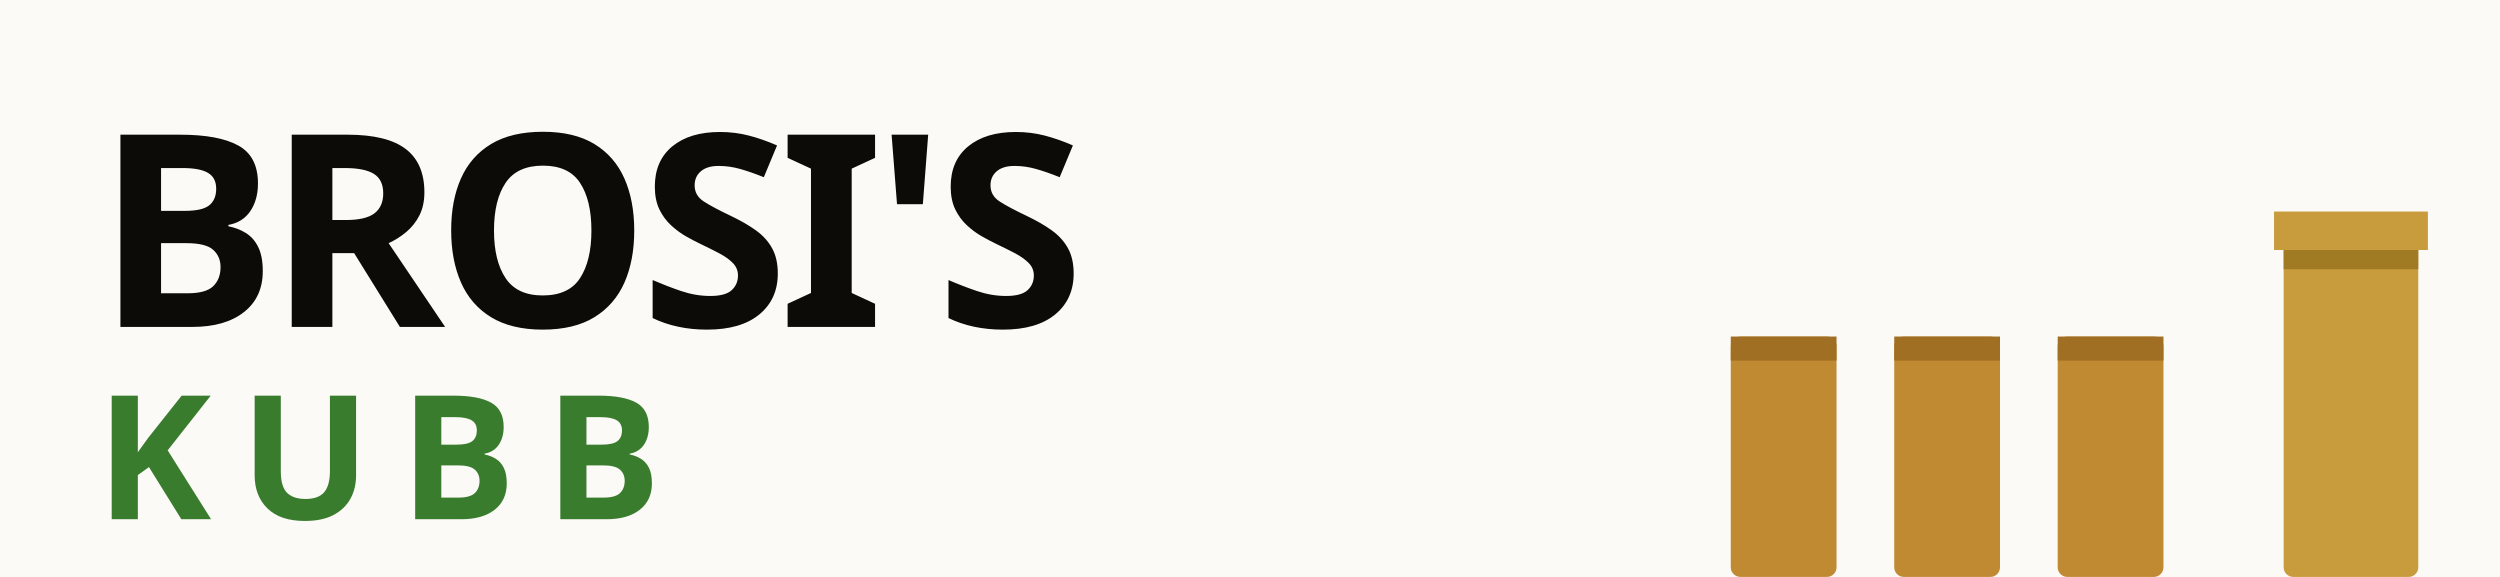
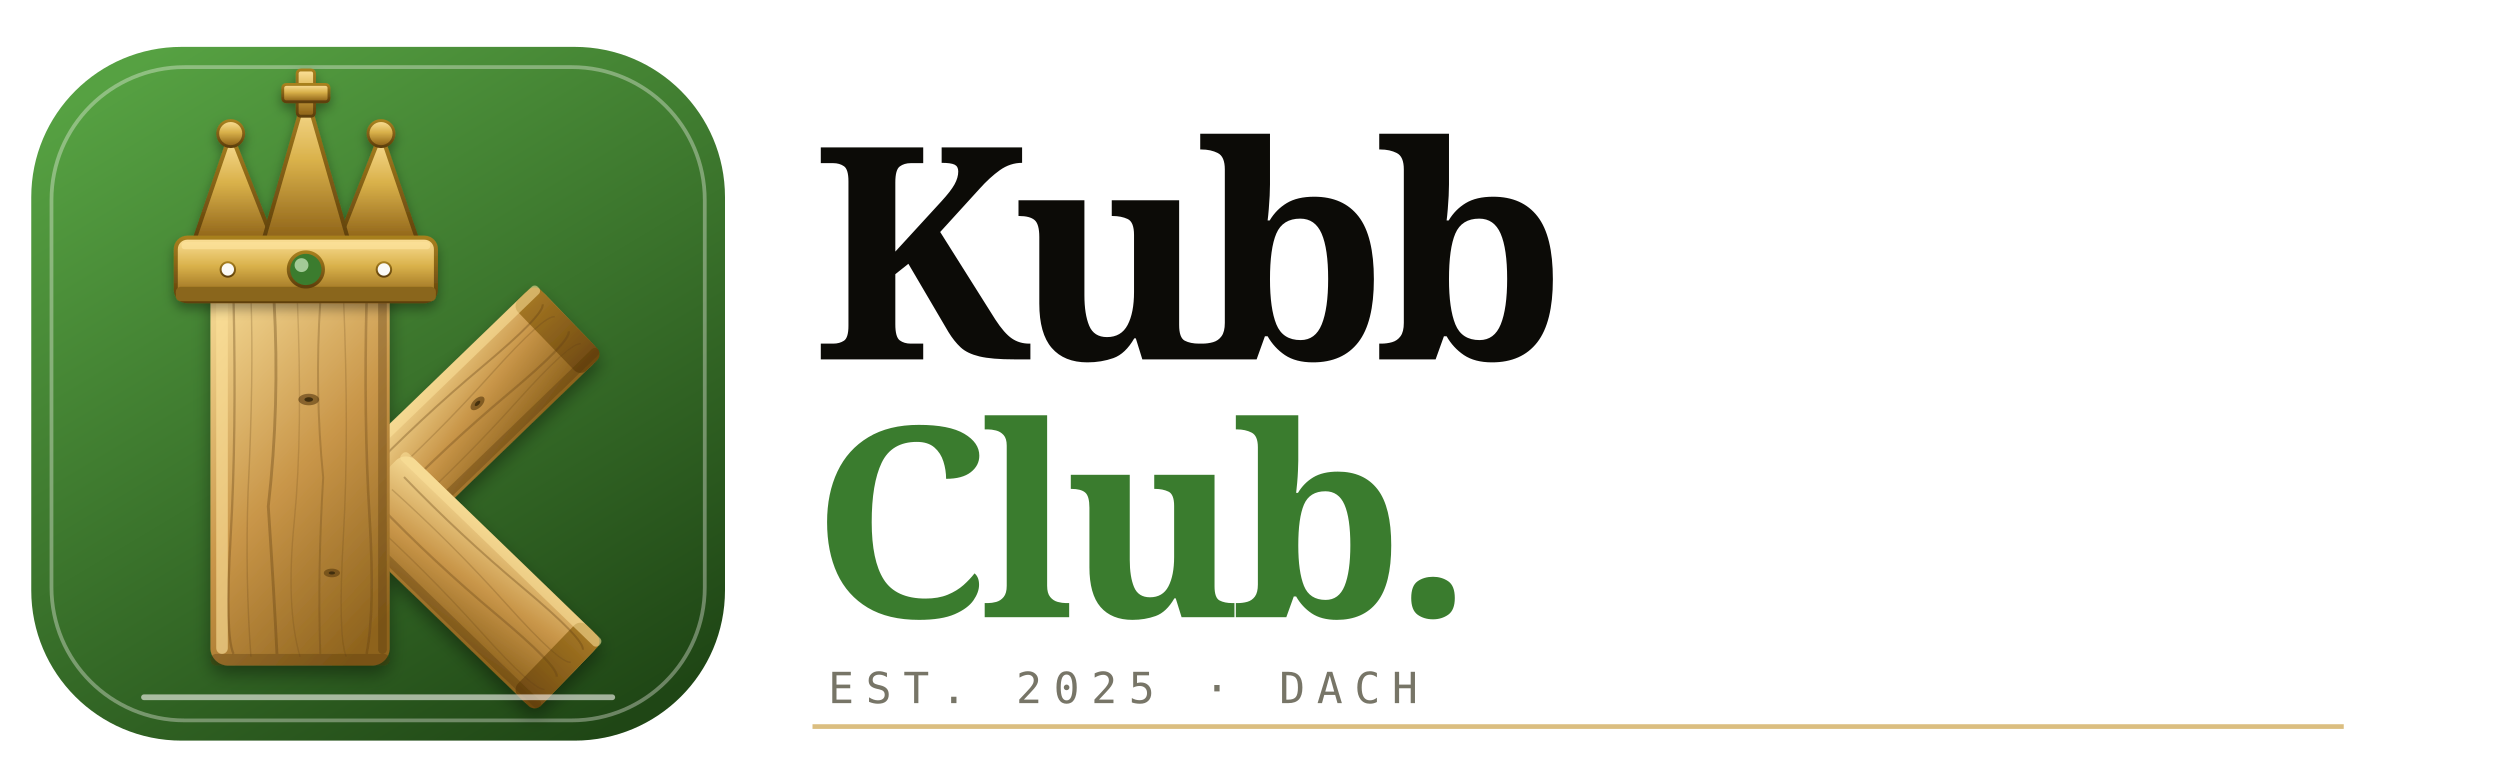
- <svg xmlns="http://www.w3.org/2000/svg" width="520" height="120" viewBox="0 0 520 120">
-   <rect width="520" height="120" fill="#fbfaf6" />
-   <g font-family="'Bricolage Grotesque', system-ui, sans-serif" font-weight="800" letter-spacing="-2">
-     <text x="20" y="68" font-size="56" fill="#0c0b07">BROSI'S</text>
-     <text x="20" y="108" font-size="36" fill="#3a7c2e" letter-spacing="6">KUBB</text>
+ <svg xmlns="http://www.w3.org/2000/svg" width="640" height="200" viewBox="0 0 640 200" role="img" aria-label="Kubb Club">
+   <defs>
+     <linearGradient id="woodW" x1="0.25" y1="0" x2="0.75" y2="1">
+       <stop offset="0" stop-color="#f0d28c" />
+       <stop offset="0.5" stop-color="#c89548" />
+       <stop offset="1" stop-color="#8e631d" />
+     </linearGradient>
+     <linearGradient id="woodEndW" x1="0" y1="0" x2="0" y2="1">
+       <stop offset="0" stop-color="#a87a25" />
+       <stop offset="1" stop-color="#6e4810" />
+     </linearGradient>
+     <linearGradient id="goldW" x1="0" y1="0" x2="0" y2="1">
+       <stop offset="0" stop-color="#fce19a" />
+       <stop offset="0.45" stop-color="#d9b14a" />
+       <stop offset="1" stop-color="#8a5e15" />
+     </linearGradient>
+     <linearGradient id="goldRimW" x1="0" y1="0" x2="0" y2="1">
+       <stop offset="0" stop-color="#a8801f" />
+       <stop offset="1" stop-color="#5e3f0c" />
+     </linearGradient>
+     <linearGradient id="meadowW" x1="0.2" y1="0" x2="0.8" y2="1">
+       <stop offset="0" stop-color="#56a142" />
+       <stop offset="1" stop-color="#1f4615" />
+     </linearGradient>
+     <filter id="liftW" x="-25%" y="-25%" width="150%" height="150%">
+       <feDropShadow dx="0" dy="3" stdDeviation="3" flood-color="#0c0b07" flood-opacity="0.38" />
+     </filter>
+     <filter id="liftShW" x="-25%" y="-25%" width="150%" height="150%">
+       <feDropShadow dx="0" dy="2" stdDeviation="2" flood-color="#0c0b07" flood-opacity="0.36" />
+     </filter>
+   </defs>
+   <g transform="translate(8 12) scale(0.74)">
+     <rect width="240" height="240" rx="52" fill="url(#meadowW)" />
+     <rect x="7" y="7" width="226" height="226" rx="46" fill="none" stroke="#fbfaf6" stroke-width="1.3" stroke-opacity="0.35" />
+     <g transform="translate(20 4)">
+       <g filter="url(#liftW)">
+         <g transform="rotate(-44 102 152)">
+           <rect x="96" y="135" width="95" height="34" rx="5" fill="url(#woodW)" />
+           <rect x="180" y="135" width="11" height="34" rx="3" fill="url(#woodEndW)" />
+           <rect x="96" y="135" width="95" height="3.5" rx="1.5" fill="#fce19a" opacity="0.55" />
+           <rect x="96" y="165" width="95" height="3" rx="1.5" fill="#4a2e08" opacity="0.30" />
+           <path d="M 102 142 Q 130 141 158 143 T 188 142" stroke="#5a3a10" stroke-width="0.7" fill="none" opacity="0.32" />
+           <path d="M 102 148 Q 130 149 158 147 T 188 148" stroke="#5a3a10" stroke-width="0.5" fill="none" opacity="0.22" />
+           <path d="M 102 155 Q 130 154 158 156 T 188 155" stroke="#5a3a10" stroke-width="0.8" fill="none" opacity="0.30" />
+           <path d="M 102 161 Q 130 162 158 160 T 188 161" stroke="#5a3a10" stroke-width="0.5" fill="none" opacity="0.20" />
+           <ellipse cx="148" cy="151" rx="3" ry="1.6" fill="#4a2e08" opacity="0.55" />
+           <ellipse cx="148" cy="151" rx="1.2" ry="0.6" fill="#2a1d05" opacity="0.7" />
+         </g>
+         <g transform="rotate(44 102 152)">
+           <rect x="96" y="135" width="95" height="34" rx="5" fill="url(#woodW)" />
+           <rect x="180" y="135" width="11" height="34" rx="3" fill="url(#woodEndW)" />
+           <rect x="96" y="135" width="95" height="3.5" rx="1.5" fill="#fce19a" opacity="0.55" />
+           <rect x="96" y="165" width="95" height="3" rx="1.5" fill="#4a2e08" opacity="0.30" />
+           <path d="M 102 142 Q 130 143 158 141 T 188 142" stroke="#5a3a10" stroke-width="0.7" fill="none" opacity="0.32" />
+           <path d="M 102 148 Q 130 147 158 149 T 188 148" stroke="#5a3a10" stroke-width="0.5" fill="none" opacity="0.22" />
+           <path d="M 102 155 Q 130 156 158 154 T 188 155" stroke="#5a3a10" stroke-width="0.8" fill="none" opacity="0.30" />
+           <path d="M 102 161 Q 130 160 158 162 T 188 161" stroke="#5a3a10" stroke-width="0.5" fill="none" opacity="0.20" />
+         </g>
+         <rect x="42" y="76" width="62" height="134" rx="6" fill="url(#woodW)" />
+         <rect x="44" y="80" width="4" height="126" rx="2" fill="#fce19a" opacity="0.62" />
+         <rect x="100" y="80" width="3" height="126" rx="1.5" fill="#4a2e08" opacity="0.32" />
+         <rect x="42" y="76" width="62" height="4" rx="2" fill="#fce19a" opacity="0.45" />
+         <rect x="42" y="206" width="62" height="4" rx="2" fill="#4a2e08" opacity="0.30" />
+         <path d="M 50 84 Q 51 130 49 165 T 50 206" stroke="#5a3a10" stroke-width="0.8" fill="none" opacity="0.32" />
+         <path d="M 56 82 Q 57 110 55 150 Q 54 180 56 207" stroke="#5a3a10" stroke-width="0.5" fill="none" opacity="0.22" />
+         <path d="M 64 84 Q 66 120 62 155 Q 64 185 65 206" stroke="#5a3a10" stroke-width="1.0" fill="none" opacity="0.34" />
+         <path d="M 72 82 Q 74 130 71 160 T 73 207" stroke="#5a3a10" stroke-width="0.5" fill="none" opacity="0.18" />
+         <path d="M 80 84 Q 78 115 81 145 Q 79 178 80 206" stroke="#5a3a10" stroke-width="0.7" fill="none" opacity="0.26" />
+         <path d="M 88 82 Q 90 130 88 165 T 89 207" stroke="#5a3a10" stroke-width="0.5" fill="none" opacity="0.20" />
+         <path d="M 96 84 Q 95 125 97 158 T 96 206" stroke="#5a3a10" stroke-width="0.9" fill="none" opacity="0.30" />
+         <ellipse cx="76" cy="118" rx="3.6" ry="2" fill="#4a2e08" opacity="0.55" />
+         <ellipse cx="76" cy="118" rx="1.5" ry="0.8" fill="#2a1d05" opacity="0.75" />
+         <ellipse cx="84" cy="178" rx="2.8" ry="1.5" fill="#4a2e08" opacity="0.5" />
+         <ellipse cx="84" cy="178" rx="1.1" ry="0.55" fill="#2a1d05" opacity="0.7" />
+       </g>
+       <g filter="url(#liftShW)">
+         <path d="M 36 64 L 49 26 L 64 64 Z" fill="url(#goldW)" stroke="url(#goldRimW)" stroke-width="1.4" stroke-linejoin="round" />
+         <path d="M 86 64 L 101 26 L 114 64 Z" fill="url(#goldW)" stroke="url(#goldRimW)" stroke-width="1.4" stroke-linejoin="round" />
+         <path d="M 60 64 L 75 12 L 90 64 Z" fill="url(#goldW)" stroke="url(#goldRimW)" stroke-width="1.4" stroke-linejoin="round" />
+         <circle cx="49" cy="26" r="4.5" fill="url(#goldW)" stroke="url(#goldRimW)" stroke-width="1" />
+         <circle cx="101" cy="26" r="4.5" fill="url(#goldW)" stroke="url(#goldRimW)" stroke-width="1" />
+         <rect x="72" y="4" width="6" height="16" rx="1.2" fill="url(#goldW)" stroke="url(#goldRimW)" stroke-width="1" />
+         <rect x="67" y="9" width="16" height="6" rx="1.2" fill="url(#goldW)" stroke="url(#goldRimW)" stroke-width="1" />
+         <rect x="30" y="62" width="90" height="22" rx="4" fill="url(#goldW)" stroke="url(#goldRimW)" stroke-width="1.4" />
+         <rect x="30" y="79" width="90" height="5" rx="1.8" fill="#8a661a" />
+         <rect x="32" y="63.5" width="86" height="2.5" rx="1" fill="#fce19a" opacity="0.75" />
+         <circle cx="75" cy="73" r="6" fill="#3a7c2e" stroke="url(#goldRimW)" stroke-width="1.2" />
+         <circle cx="73.5" cy="71.5" r="2.4" fill="#aed3a2" opacity="0.9" />
+         <circle cx="48" cy="73" r="2.5" fill="#fbfaf6" stroke="url(#goldRimW)" stroke-width="0.7" />
+         <circle cx="102" cy="73" r="2.5" fill="#fbfaf6" stroke="url(#goldRimW)" stroke-width="0.7" />
+       </g>
+     </g>
+     <rect x="38" y="224" width="164" height="2" rx="1" fill="#fbfaf6" opacity="0.6" />
  </g>
-   <g transform="translate(360 30)">
-     <rect x="0" y="40" width="22" height="50" rx="2" fill="#c08a33" />
-     <rect x="0" y="40" width="22" height="5" fill="#a16f24" />
-     <rect x="34" y="40" width="22" height="50" rx="2" fill="#c08a33" />
-     <rect x="34" y="40" width="22" height="5" fill="#a16f24" />
-     <rect x="68" y="40" width="22" height="50" rx="2" fill="#c08a33" />
-     <rect x="68" y="40" width="22" height="5" fill="#a16f24" />
-     <rect x="115" y="20" width="28" height="70" rx="2" fill="#c89b3d" />
-     <rect x="115" y="20" width="28" height="6" fill="#a17a24" />
-     <rect x="113" y="14" width="32" height="8" fill="#c89b3d" />
-     <rect x="-8" y="92" width="160" height="2" fill="#0c0b07" />
+   <g font-family="'Fraunces', Georgia, serif" font-weight="700" fill="#0c0b07" style="font-variation-settings:'opsz' 144, 'SOFT' 30;">
+     <text x="208" y="92" font-size="76" letter-spacing="-3.5">Kubb</text>
+     <text x="208" y="158" font-size="68" letter-spacing="-2.5" fill="#3a7c2e">Club.</text>
  </g>
+   <g font-family="'JetBrains Mono', ui-monospace, monospace" font-size="11" fill="#777567" letter-spacing="3">
+     <text x="212" y="180">EST. 2025 · DACH</text>
+   </g>
+   <line x1="208" y1="186" x2="600" y2="186" stroke="#c89b3d" stroke-width="1.2" stroke-opacity="0.65" />
</svg>
